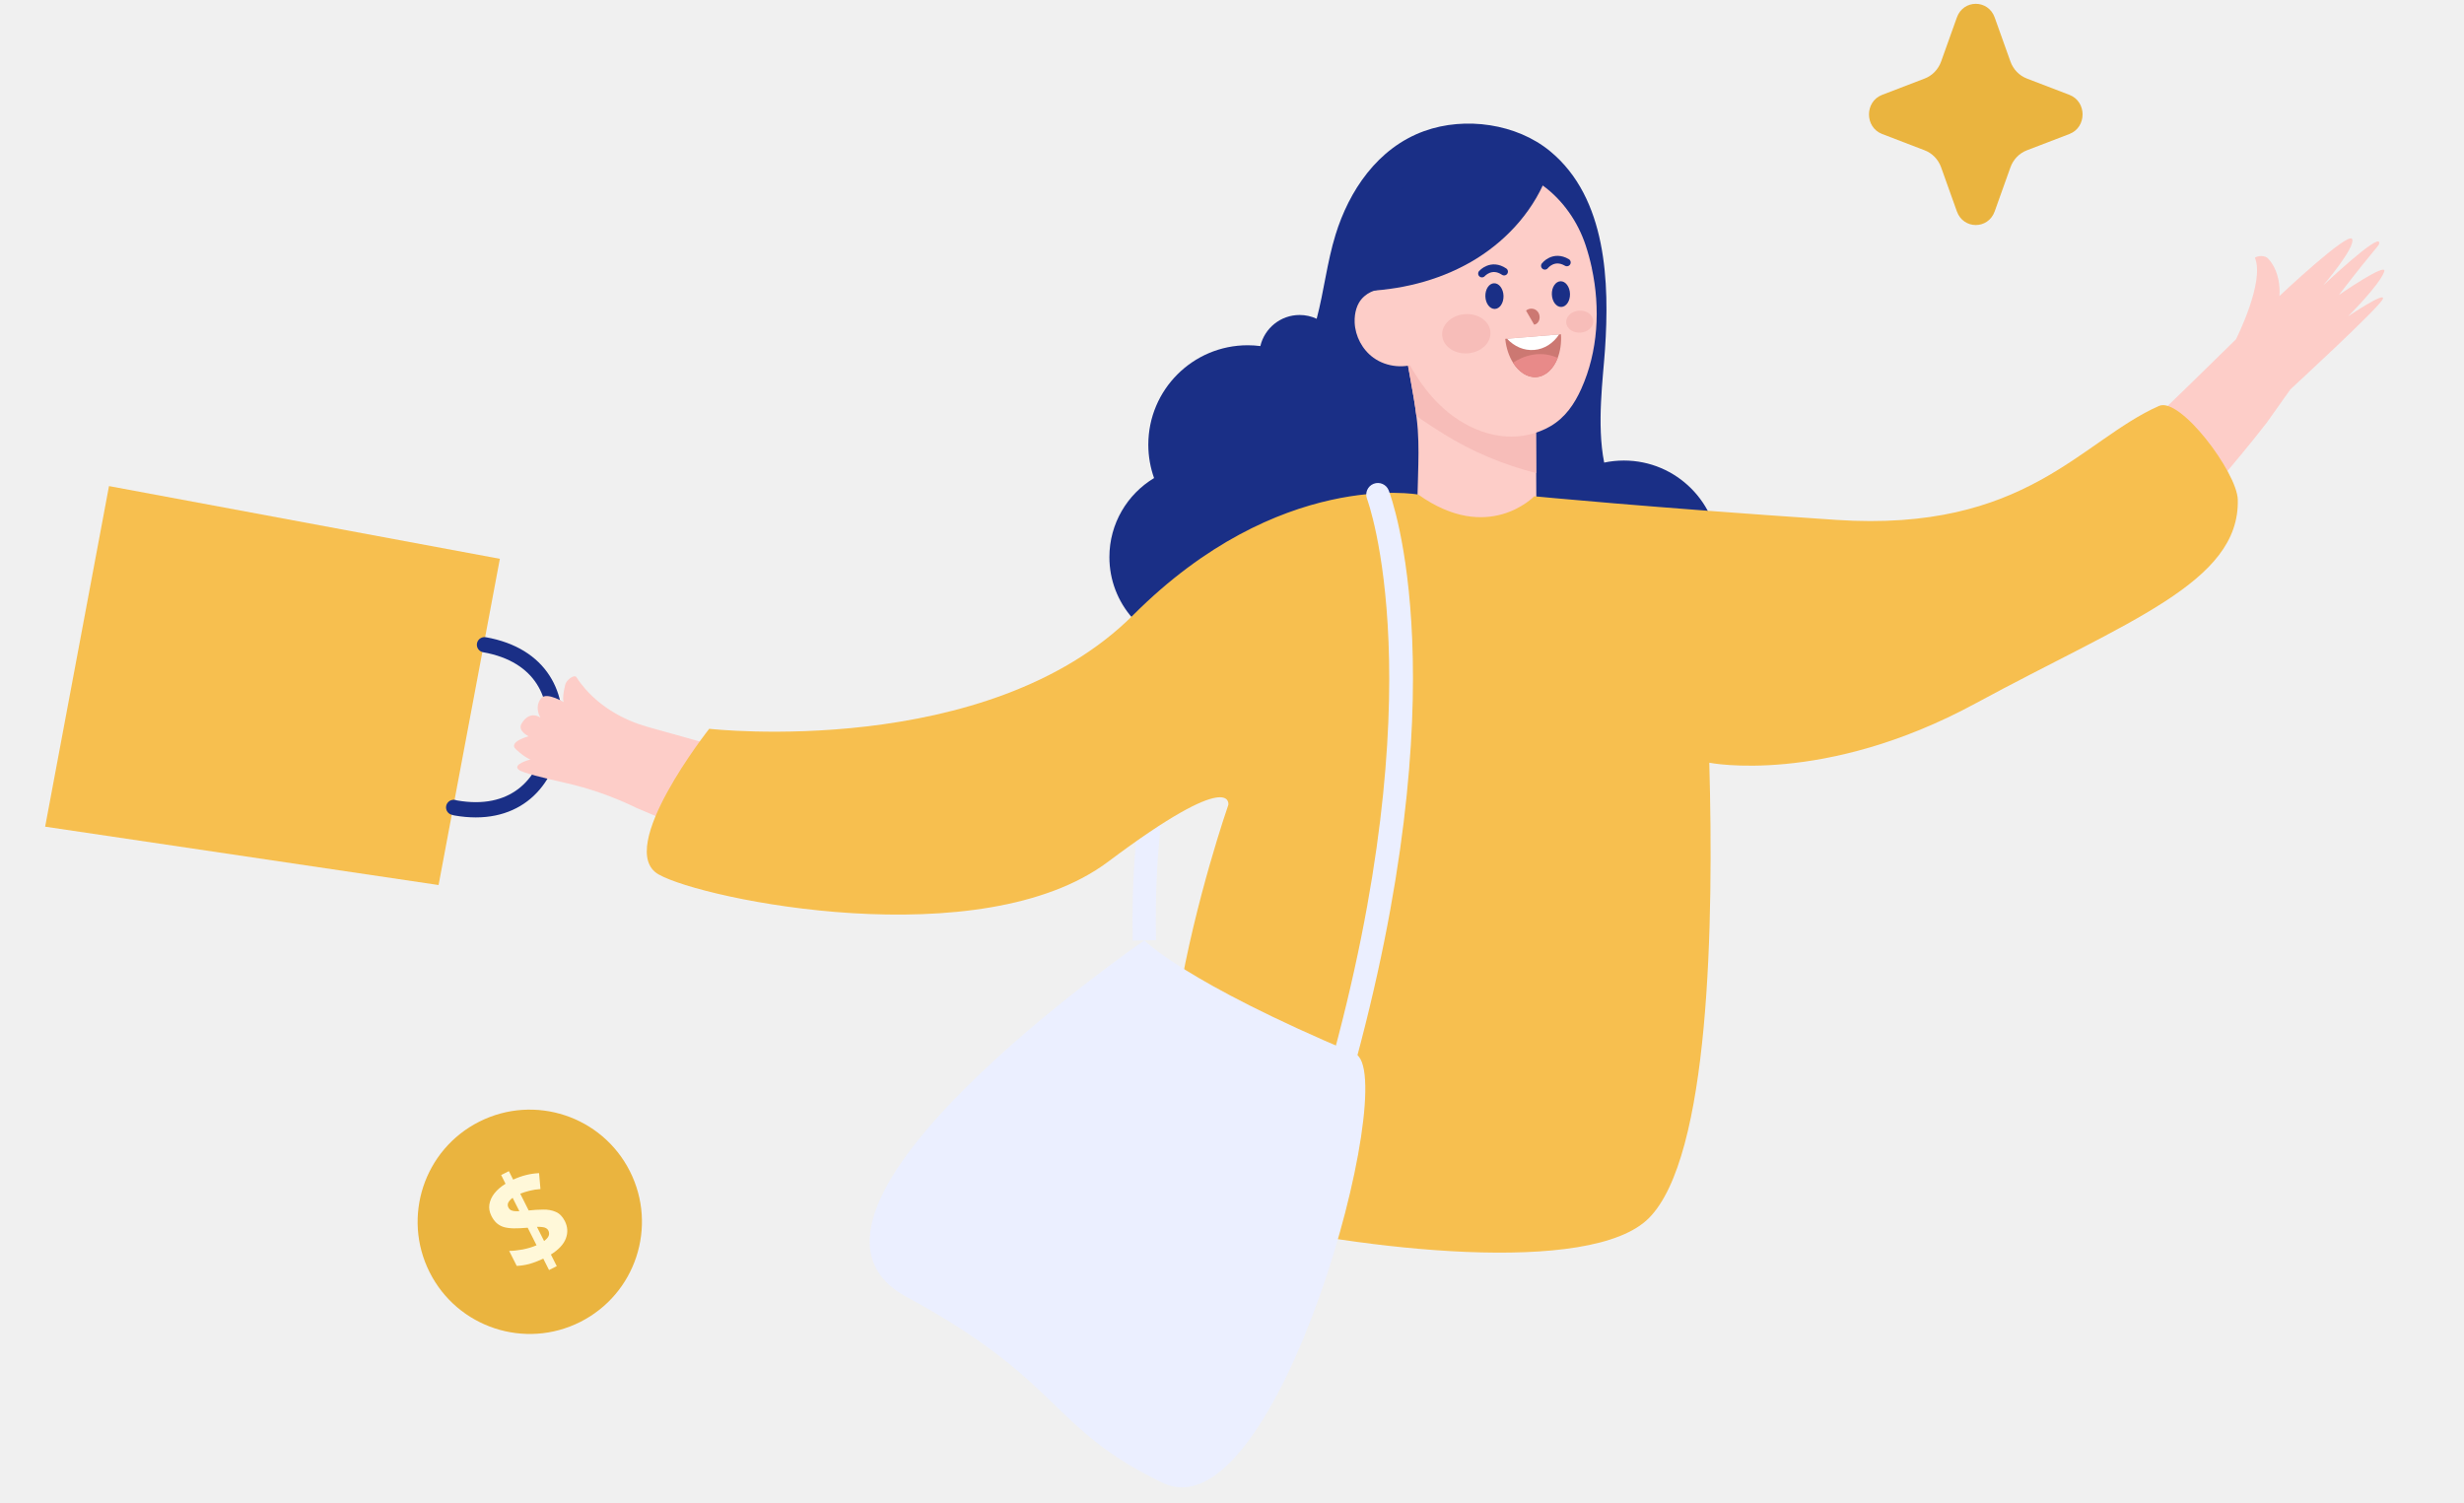
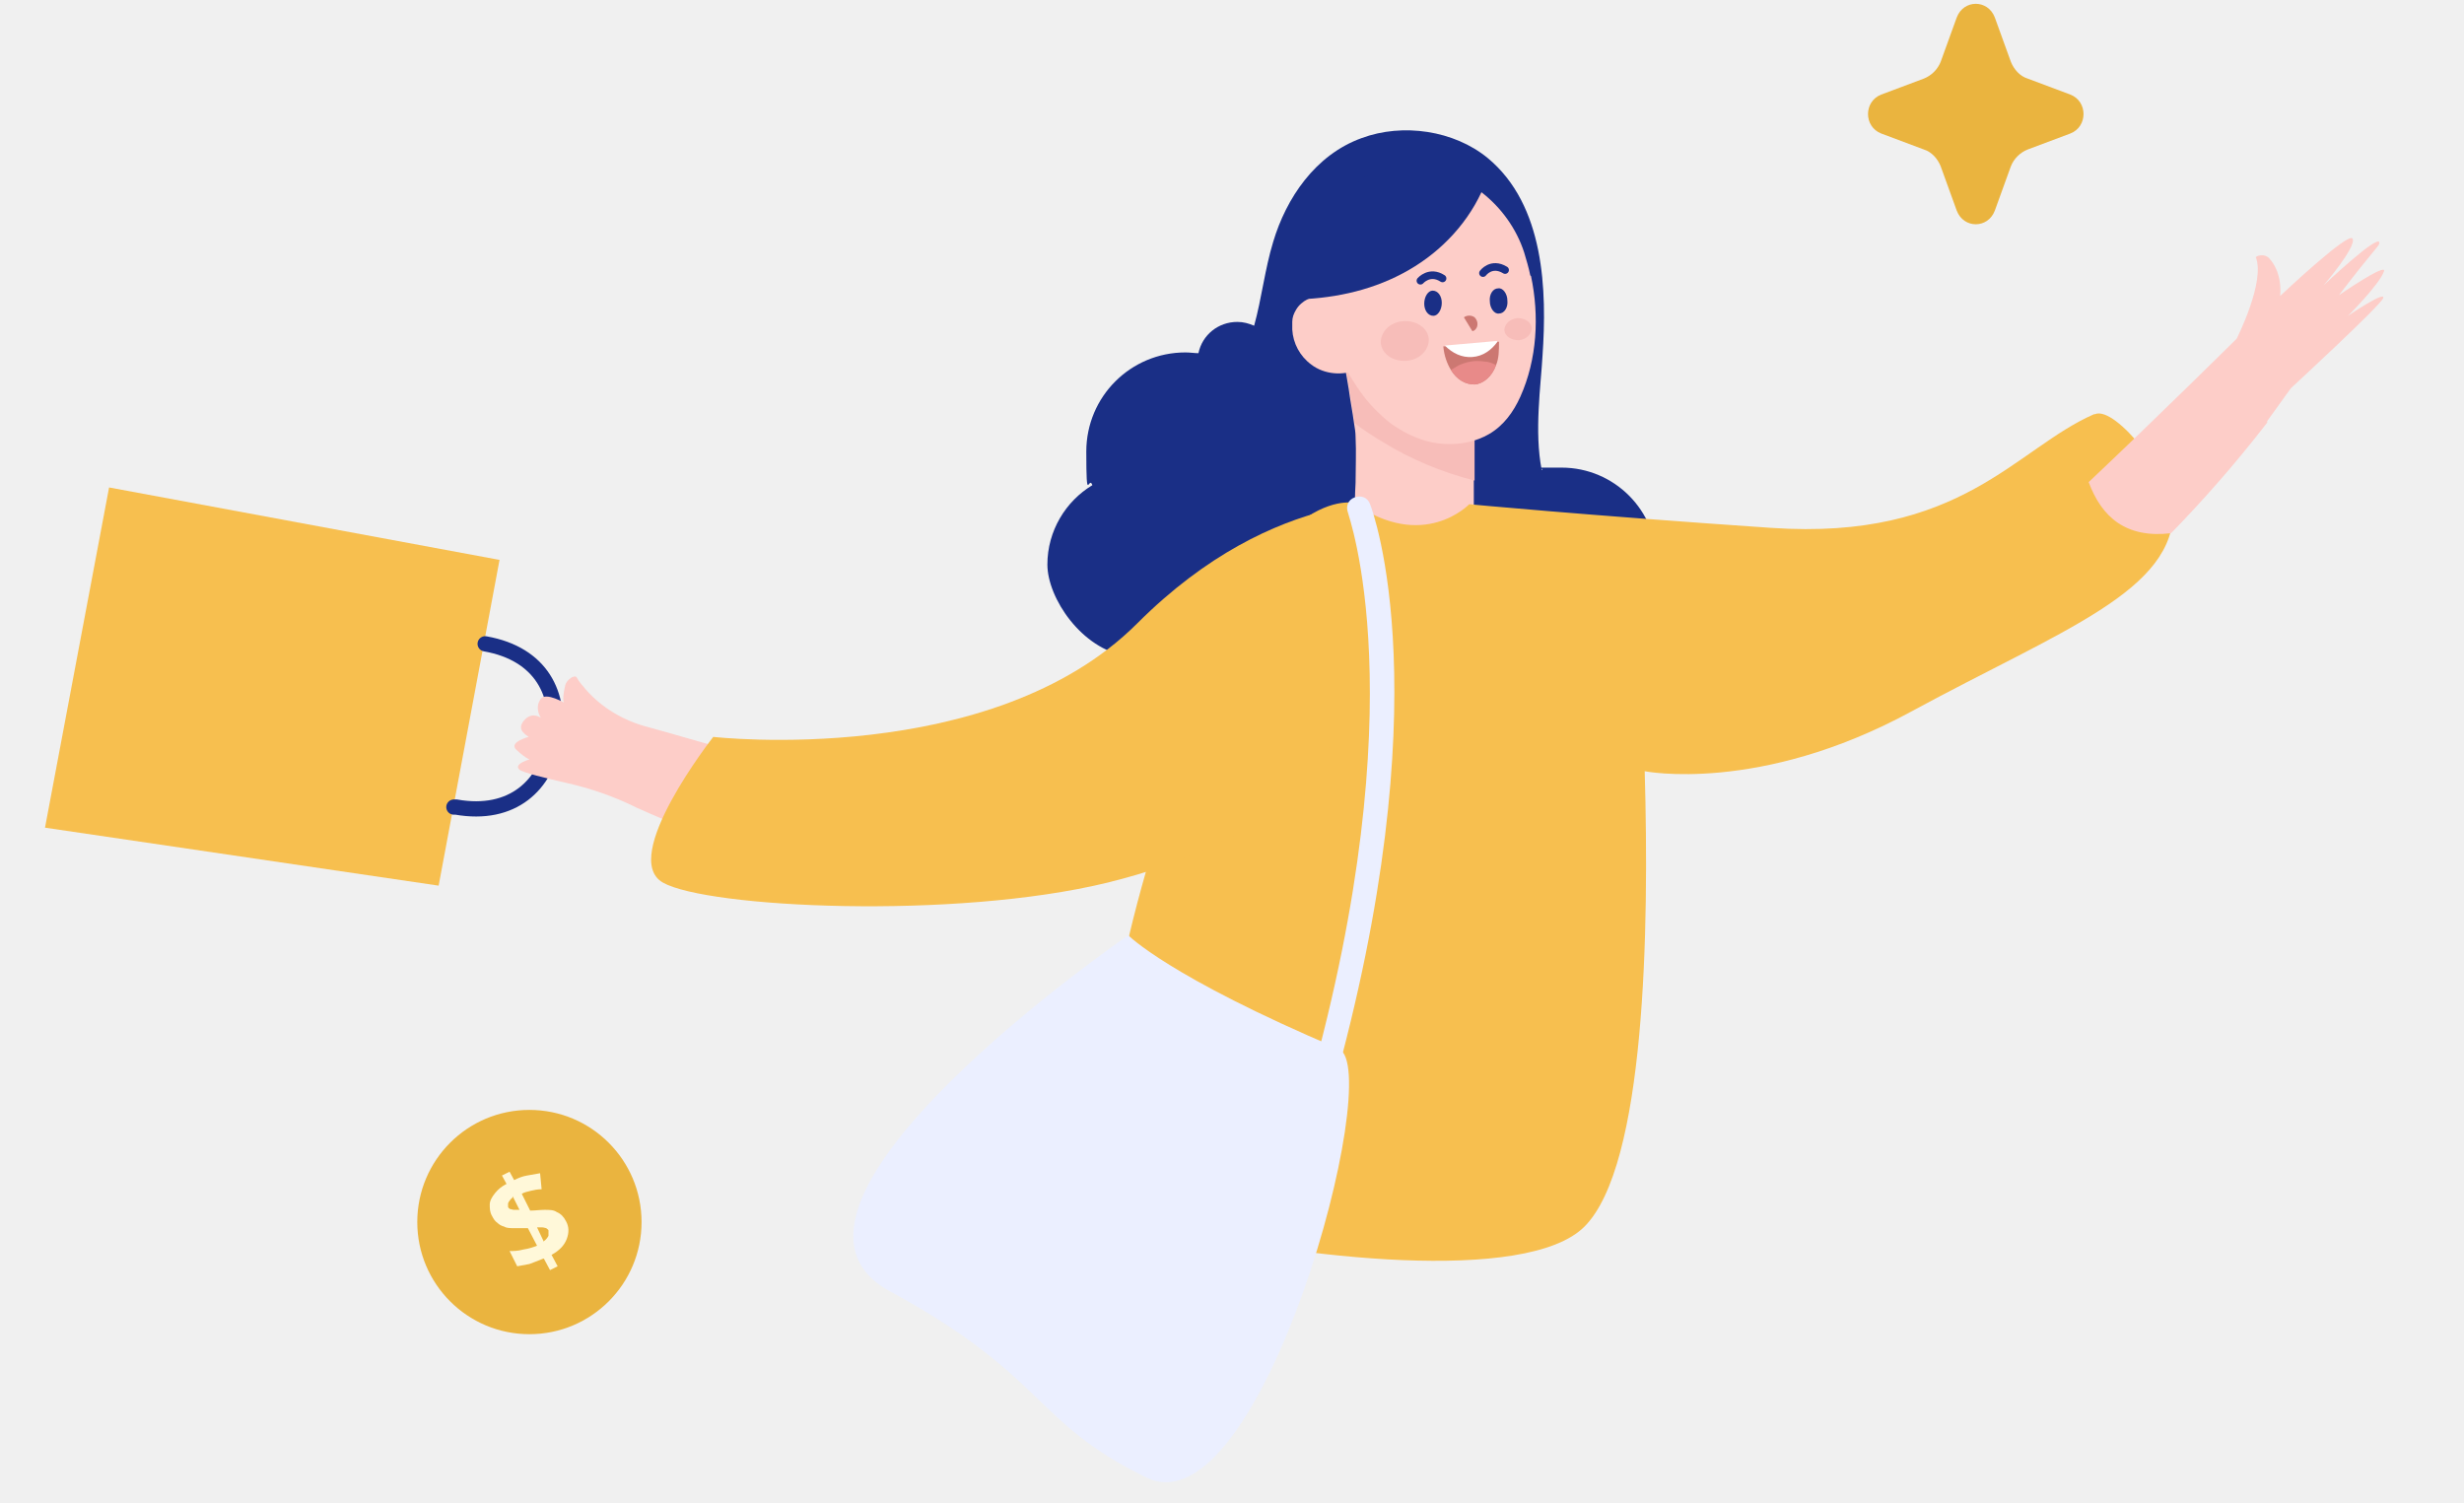
- <svg xmlns="http://www.w3.org/2000/svg" width="323" height="197" viewBox="0 0 323 197" fill="none">
-   <mask id="mask0_87_218" style="mask-type:luminance" maskUnits="userSpaceOnUse" x="0" y="0" width="323" height="197">
-     <path d="M323 0H0V196.631H323V0Z" fill="white" />
-   </mask>
-   <g mask="url(#mask0_87_218)">
-     <path d="M225.338 72.842C225.338 65.956 219.754 60.372 212.868 60.372C211.985 60.372 211.119 60.466 210.288 60.641C209.285 55.616 210.151 49.488 210.399 45.772C210.972 37.161 210.693 25.966 203.167 19.796C198.81 16.22 192.081 15.239 186.693 17.184C180.543 19.405 176.828 25.072 175.075 30.764C173.95 34.41 173.559 38.17 172.599 41.788C171.922 41.47 171.164 41.292 170.364 41.292C167.861 41.292 165.765 43.031 165.217 45.367C164.676 45.297 164.124 45.259 163.565 45.259C156.365 45.259 150.53 51.094 150.53 58.294C150.53 59.831 150.799 61.301 151.284 62.67C147.775 64.786 145.428 68.634 145.428 73.03C145.428 79.117 149.926 84.149 155.778 84.994C157.088 90.588 162.106 94.754 168.098 94.754C168.36 94.754 168.618 94.743 168.877 94.729C170.899 99.834 175.875 103.445 181.699 103.445C187.045 103.445 191.676 100.4 193.966 95.955C196.177 97.463 198.848 98.343 201.725 98.343C209.184 98.343 215.253 92.424 215.504 85.025C221.126 83.817 225.341 78.82 225.341 72.838L225.338 72.842Z" fill="#1A2F86" />
-     <path d="M201.401 68.051C200.388 68.672 199.166 68.812 197.985 68.934C196.564 69.084 195.136 69.234 193.708 69.179C190.925 69.067 188.397 68.075 185.757 67.192C185.802 65.585 185.844 63.979 185.889 62.373C185.945 60.365 185.998 58.354 185.854 56.346C185.809 55.731 185.75 55.117 185.669 54.509C185.484 52.99 185.212 51.478 184.94 49.966C184.716 48.726 184.493 47.483 184.269 46.244C184.985 46.935 185.666 47.298 186.546 47.784C190.24 49.823 194.012 51.719 197.807 53.57C198.953 54.125 200.105 54.684 201.341 54.984L201.376 62.024L201.408 68.054L201.401 68.051Z" fill="#FDCDC8" />
-     <path d="M201.369 62.02C197.099 60.924 192.992 59.223 189.256 56.894C188.068 56.154 186.836 55.364 185.666 54.513C185.481 52.993 185.209 51.481 184.936 49.969C184.713 48.73 184.489 47.487 184.266 46.247C184.982 46.938 185.662 47.302 186.542 47.787C190.237 49.826 194.008 51.722 197.804 53.573C198.949 54.128 200.102 54.687 201.338 54.987L201.373 62.027L201.369 62.02Z" fill="#F7BDB9" />
-     <path d="M208.671 35.147C208.454 34.134 208.182 33.135 207.861 32.164C206.848 29.091 204.885 26.232 202.211 24.297C197.074 20.585 189.713 21.221 185.331 25.753C184.29 26.825 183.438 28.065 182.816 29.409C181.287 32.702 181.098 36.295 181.762 39.78C182.345 42.864 183.602 45.863 185.18 48.507C186.155 50.13 187.293 51.67 188.658 53.008C189.441 53.772 190.303 54.471 191.232 55.068C193.097 56.269 195.216 57.072 197.437 57.215C199.445 57.345 201.509 56.88 203.237 55.878C205.186 54.747 206.404 52.945 207.295 50.954C209.495 46.052 209.795 40.398 208.667 35.157L208.671 35.147Z" fill="#FDCDC8" />
-     <path d="M186.141 47.469C184.199 48.363 181.786 48.15 180.051 46.9C178.584 45.846 177.659 44.089 177.579 42.287C177.565 41.959 177.579 41.634 177.62 41.306C177.697 40.733 177.861 40.171 178.151 39.672C178.871 38.443 180.376 37.755 181.786 37.912C183.201 38.072 184.479 39.033 185.118 40.304L185.509 43.059L186.137 47.469H186.141Z" fill="#FDCDC8" />
-     <path d="M202.975 22.512C201.31 27.241 197.832 31.235 193.575 33.886C189.318 36.536 184.325 37.884 179.318 38.142C178.961 38.16 179.995 31.55 180.187 30.918C181.203 27.544 183.41 24.545 186.322 22.568C186.759 22.272 187.213 21.999 187.677 21.748C190.558 20.211 193.938 19.66 197.165 20.128C198.495 20.32 199.791 20.662 200.978 21.287C201.208 21.409 203.073 22.226 202.975 22.509V22.512Z" fill="#1A2F86" />
-     <path d="M204.201 46.914C203.653 48.346 202.64 49.327 201.415 49.432C200.234 49.53 199.113 48.782 198.338 47.546C197.807 46.698 197.437 45.619 197.318 44.421L197.549 44.404L204.372 43.841L204.624 43.82C204.7 44.955 204.536 46.02 204.194 46.918L204.201 46.914Z" fill="#CC7872" />
-     <path d="M204.379 43.841C203.621 44.99 202.462 45.762 201.111 45.874C199.759 45.985 198.492 45.413 197.556 44.404L204.379 43.841Z" fill="white" />
-     <path d="M204.201 46.914C203.653 48.346 202.64 49.327 201.415 49.432C200.234 49.529 199.113 48.782 198.338 47.546C198.67 47.326 199.019 47.134 199.382 46.97C200.433 46.502 201.614 46.3 202.752 46.481C203.255 46.561 203.737 46.712 204.198 46.914H204.201Z" fill="#E88A89" />
-     <path d="M197.092 38.781C197.119 39.71 196.61 40.482 195.953 40.499C195.297 40.517 194.741 39.78 194.713 38.851C194.686 37.922 195.195 37.151 195.852 37.133C196.508 37.112 197.064 37.853 197.092 38.781Z" fill="#1A2F86" />
-     <path d="M203.429 38.59C203.457 39.518 204.012 40.259 204.669 40.238C205.325 40.217 205.835 39.449 205.807 38.52C205.779 37.591 205.224 36.851 204.568 36.871C203.911 36.892 203.401 37.661 203.429 38.59Z" fill="#1A2F86" />
-     <path d="M201.401 40.681C201.013 40.381 200.409 40.388 200.046 40.719L201.104 42.553C201.401 42.535 201.641 42.287 201.75 42.011C201.931 41.554 201.788 40.985 201.401 40.684V40.681Z" fill="#CC7872" />
-     <path d="M195.38 43.531C195.478 44.952 194.141 46.198 192.395 46.321C190.649 46.443 189.151 45.388 189.053 43.971C188.955 42.549 190.293 41.303 192.039 41.181C193.785 41.058 195.283 42.113 195.38 43.531Z" fill="#F7BDB9" />
-     <path d="M208.859 42.043C208.915 42.839 208.164 43.541 207.183 43.607C206.202 43.673 205.364 43.083 205.308 42.287C205.252 41.491 206.003 40.789 206.984 40.723C207.965 40.657 208.803 41.247 208.859 42.043Z" fill="#F7BDB9" />
-     <path d="M65.526 73.254L57.491 116.019L5.919 108.369L14.289 63.721L65.526 73.254Z" fill="#F7BF4F" />
-     <path d="M59.471 105.844C59.562 105.861 59.642 105.896 59.733 105.914C67.164 107.227 71.483 103.05 72.524 97.142C73.568 91.234 70.942 85.832 63.511 84.519" stroke="#1A2F86" stroke-width="2" stroke-miterlimit="10" stroke-linecap="round" />
-     <path d="M148.487 123.304C148.18 107.96 150.46 86.981 163.077 74.155C170.769 66.336 178.595 65.289 178.923 65.247L179.304 68.274C178.127 68.428 150.52 72.604 151.536 123.244L148.484 123.307L148.487 123.304Z" fill="#EBEFFF" />
-     <path d="M297.167 55.379C292.725 61.084 288.503 65.875 284.533 69.915C278.666 70.614 275.461 67.792 273.694 63.26C282.658 54.774 293.102 44.487 293.102 44.487C293.102 44.487 296.922 36.976 295.588 33.781C296.011 33.508 296.912 33.428 297.362 33.934C299.143 35.921 298.801 38.809 298.801 38.809C298.801 38.809 307.883 30.25 308.341 31.343C308.798 32.437 304.552 37.409 304.552 37.409C304.552 37.409 311.784 30.582 311.885 31.791C311.924 32.255 311.885 31.791 306.598 38.673C306.598 38.673 313.024 34.231 312.538 35.621C311.927 37.367 307.8 41.47 307.8 41.47C307.8 41.47 312.811 38.097 312.353 39.204C311.899 40.311 300.24 51.045 300.24 51.045L297.163 55.379H297.167Z" fill="#FDCDC8" />
-     <path d="M69.559 99.562C69.559 99.562 69.014 99.478 67.642 98.238C66.549 97.25 69.273 96.527 69.273 96.527C67.838 95.658 68.232 95.054 68.494 94.666C69.556 93.105 70.844 94.069 70.844 94.069C70.844 94.069 69.985 92.749 70.921 91.548C71.647 90.612 74.088 92.152 74.088 92.152C74.088 92.152 73.477 92.365 74.088 89.767C74.245 89.107 75.303 88.356 75.572 88.782C75.921 89.338 76.33 89.861 76.763 90.354C78.904 92.77 81.777 94.404 84.882 95.284C87.469 96.018 91.457 97.135 95.913 98.368C95.693 102.439 95.511 106.511 95.281 110.582C91.583 109.28 87.647 107.743 83.454 105.921L83.398 105.893C80.402 104.43 77.241 103.326 73.987 102.6C71.35 102.013 68.494 101.308 68.012 100.917C67.083 100.162 69.552 99.558 69.552 99.558L69.559 99.562Z" fill="#FDCDC8" />
-     <path d="M283.017 53.214C272.758 57.757 265.589 69.811 240.692 68.152C215.794 66.493 201.121 65.055 201.121 65.055C201.121 65.055 195.097 71.379 185.917 64.831C185.917 64.831 167.658 61.511 148.571 80.601C129.484 99.688 92.969 95.539 92.969 95.539C92.969 95.539 80.52 111.309 86.331 114.626C92.141 117.947 128.657 125.416 145.254 112.968C161.851 100.519 161.023 105.498 161.023 105.498C161.023 105.498 143.595 155.552 161.023 159.7C178.451 163.849 208.503 167.33 216.133 159.7C224.171 151.662 224.646 120.821 224.067 99.985C224.067 99.985 239.033 103.009 258.951 92.219C278.869 81.428 293.626 76.383 293.346 65.491C293.256 61.961 285.797 51.981 283.017 53.214Z" fill="#F7BF4F" />
-     <path d="M175.613 142.607C175.477 142.607 175.34 142.59 175.201 142.551C174.391 142.324 173.916 141.483 174.143 140.672C188.313 89.991 179.29 65.631 179.199 65.39C178.895 64.604 179.286 63.721 180.072 63.417C180.861 63.113 181.741 63.504 182.045 64.29C182.436 65.31 191.522 89.844 177.083 141.493C176.894 142.167 176.283 142.607 175.616 142.607H175.613Z" fill="#EBEFFF" />
-     <path d="M150.013 123.272C150.013 123.272 155.216 128.702 177.638 138.137C183.815 140.735 167.435 201.617 152.409 194.382C137.383 187.147 139.44 181.147 118.848 170.019C98.256 158.89 150.013 123.272 150.013 123.272Z" fill="#EBEFFF" />
-     <path d="M194.267 35.862C194.267 35.862 195.482 34.469 197.172 35.607" stroke="#1A2F86" stroke-miterlimit="10" stroke-linecap="round" />
-     <path d="M202.514 34.843C202.514 34.843 203.639 33.376 205.399 34.403" stroke="#1A2F86" stroke-miterlimit="10" stroke-linecap="round" />
-     <path d="M261.477 2.285L263.541 8.059C263.912 9.097 264.7 9.913 265.702 10.297L271.277 12.435C273.575 13.317 273.575 16.683 271.277 17.565L265.702 19.703C264.7 20.087 263.912 20.903 263.541 21.941L261.477 27.715C260.625 30.095 257.375 30.095 256.523 27.715L254.459 21.941C254.088 20.903 253.3 20.087 252.298 19.703L246.724 17.565C244.426 16.683 244.426 13.317 246.724 12.435L252.298 10.297C253.3 9.913 254.088 9.097 254.459 8.059L256.523 2.285C257.375 -0.095 260.625 -0.095 261.477 2.285Z" fill="#EAB43F" />
-     <circle cx="69.447" cy="160.167" r="14.701" transform="rotate(-26.7482 69.4468 160.167)" fill="url(#paint0_linear_87_218)" />
-     <path d="M71.219 164.998C70.554 165.308 69.939 165.541 69.374 165.698C68.803 165.846 68.258 165.929 67.737 165.949L66.746 163.983C67.262 163.978 67.855 163.915 68.527 163.793C69.193 163.661 69.796 163.478 70.335 163.245L69.175 160.943C68.473 161.004 67.862 161.031 67.341 161.026C66.83 161.016 66.39 160.957 66.02 160.851C65.656 160.729 65.346 160.553 65.092 160.325C64.833 160.086 64.608 159.778 64.419 159.402C64.163 158.894 64.073 158.391 64.151 157.893C64.233 157.38 64.455 156.892 64.816 156.43C65.187 155.963 65.672 155.546 66.271 155.181L65.695 154.037L66.707 153.527L67.268 154.64C67.843 154.376 68.405 154.175 68.955 154.038C69.515 153.896 70.085 153.813 70.667 153.787L70.847 155.875C70.357 155.906 69.883 155.979 69.423 156.096C68.974 156.208 68.566 156.337 68.198 156.484L69.304 158.68C69.951 158.609 70.582 158.571 71.199 158.566C71.81 158.551 72.359 158.65 72.846 158.863C73.343 159.072 73.742 159.476 74.044 160.075C74.418 160.817 74.464 161.572 74.181 162.339C73.898 163.106 73.243 163.812 72.216 164.457L72.984 165.981L71.972 166.492L71.219 164.998ZM71.325 162.689C71.636 162.455 71.837 162.226 71.927 162.003C72.011 161.769 71.994 161.536 71.876 161.302C71.805 161.16 71.703 161.058 71.571 160.997C71.444 160.921 71.282 160.875 71.085 160.86C70.893 160.829 70.66 160.819 70.387 160.829L71.325 162.689ZM67.201 157.025C67.014 157.157 66.869 157.294 66.763 157.437C66.653 157.569 66.586 157.711 66.562 157.863C66.542 158.001 66.569 158.14 66.64 158.283C66.712 158.425 66.806 158.537 66.923 158.618C67.045 158.684 67.202 158.732 67.394 158.763C67.581 158.783 67.811 158.788 68.084 158.778L67.201 157.025Z" fill="#FFF8D9" />
-   </g>
+ <svg xmlns="http://www.w3.org/2000/svg" id="Layer_1" version="1.1" viewBox="0 0 323 197">
  <defs>
-     <linearGradient id="paint0_linear_87_218" x1="69.447" y1="145.466" x2="69.447" y2="174.867" gradientUnits="userSpaceOnUse">
-       <stop stop-color="#EAB43F" />
-     </linearGradient>
+     <style>
+       .st0 {
+         fill: #ebefff;
+       }
+ 
+       .st1 {
+         fill: #fdcdc8;
+       }
+ 
+       .st2 {
+         fill: #fff;
+       }
+ 
+       .st3, .st4 {
+         fill: none;
+         stroke: #1a2f86;
+         stroke-linecap: round;
+         stroke-miterlimit: 10;
+       }
+ 
+       .st4 {
+         stroke-width: 2px;
+       }
+ 
+       .st5 {
+         fill: #cc7872;
+       }
+ 
+       .st6 {
+         fill: #e88a89;
+       }
+ 
+       .st7 {
+         fill: #fff8d9;
+       }
+ 
+       .st8 {
+         fill: #f7bdb9;
+       }
+ 
+       .st9 {
+         fill: #f7bf4f;
+       }
+ 
+       .st10 {
+         fill: #eab43f;
+       }
+ 
+       .st11 {
+         fill: #1a2f86;
+       }
+     </style>
  </defs>
+   <path class="st11" d="M217.2,73.8c0-6.9-5.6-12.5-12.5-12.5s-1.7,0-2.6.3c-1-5-.1-11.2.1-14.9.6-8.6.3-19.8-7.2-26-4.4-3.6-11.1-4.6-16.5-2.6-6.1,2.2-9.9,7.9-11.6,13.6-1.1,3.6-1.5,7.4-2.5,11-.7-.3-1.4-.5-2.2-.5-2.5,0-4.6,1.7-5.1,4.1-.5,0-1.1-.1-1.7-.1-7.2,0-13,5.8-13,13s.3,3,.8,4.4c-3.5,2.1-5.9,6-5.9,10.4s4.5,11.1,10.4,12c1.3,5.6,6.3,9.8,12.3,9.8s.5,0,.8,0c2,5.1,7,8.7,12.8,8.7s10-3,12.3-7.5c2.2,1.5,4.9,2.4,7.8,2.4,7.5,0,13.5-5.9,13.8-13.3,5.6-1.2,9.8-6.2,9.8-12.2h0Z" />
+   <path class="st1" d="M193.3,69c-1,.6-2.2.8-3.4.9-1.4.2-2.8.3-4.3.2-2.8-.1-5.3-1.1-8-2,0-1.6,0-3.2.1-4.8,0-2,.1-4,0-6,0-.6-.1-1.2-.2-1.8-.2-1.5-.5-3-.7-4.5-.2-1.2-.4-2.5-.7-3.7.7.7,1.4,1.1,2.3,1.5,3.7,2,7.5,3.9,11.3,5.8,1.1.6,2.3,1.1,3.5,1.4v7s0,6,0,6h0Z" />
+   <path class="st8" d="M193.3,63c-4.3-1.1-8.4-2.8-12.1-5.1-1.2-.7-2.4-1.5-3.6-2.4-.2-1.5-.5-3-.7-4.5-.2-1.2-.4-2.5-.7-3.7.7.7,1.4,1.1,2.3,1.5,3.7,2,7.5,3.9,11.3,5.8,1.1.6,2.3,1.1,3.5,1.4v7s0,0,0,0Z" />
+   <path class="st1" d="M200.6,36.1c-.2-1-.5-2-.8-3-1-3.1-3-5.9-5.6-7.9-5.1-3.7-12.5-3.1-16.9,1.5-1,1.1-1.9,2.3-2.5,3.7-1.5,3.3-1.7,6.9-1.1,10.4.6,3.1,1.8,6.1,3.4,8.7,1,1.6,2.1,3.2,3.5,4.5.8.8,1.6,1.5,2.6,2.1,1.9,1.2,4,2,6.2,2.1,2,.1,4.1-.3,5.8-1.3,1.9-1.1,3.2-2.9,4.1-4.9,2.2-4.9,2.5-10.6,1.4-15.8h0Z" />
+   <path class="st1" d="M178,48.4c-1.9.9-4.4.7-6.1-.6-1.5-1.1-2.4-2.8-2.5-4.6,0-.3,0-.7,0-1,0-.6.2-1.1.5-1.6.7-1.2,2.2-1.9,3.6-1.8,1.4.2,2.7,1.1,3.3,2.4l.4,2.8.6,4.4h0Z" />
+   <path class="st11" d="M194.9,23.5c-1.7,4.7-5.1,8.7-9.4,11.4-4.3,2.7-9.2,4-14.3,4.3-.4,0,.7-6.6.9-7.2,1-3.4,3.2-6.4,6.1-8.3.4-.3.9-.6,1.4-.8,2.9-1.5,6.3-2.1,9.5-1.6,1.3.2,2.6.5,3.8,1.2.2.1,2.1.9,2,1.2h0Z" />
+   <path class="st5" d="M196.1,47.9c-.5,1.4-1.6,2.4-2.8,2.5-1.2,0-2.3-.6-3.1-1.9-.5-.8-.9-1.9-1-3.1h.2s6.8-.6,6.8-.6h.3c0,1.1,0,2.2-.4,3.1h0Z" />
+   <path class="st2" d="M196.3,44.8c-.8,1.1-1.9,1.9-3.3,2-1.4.1-2.6-.5-3.6-1.5l6.8-.6Z" />
+   <path class="st6" d="M196.1,47.9c-.5,1.4-1.6,2.4-2.8,2.5-1.2,0-2.3-.6-3.1-1.9.3-.2.7-.4,1-.6,1.1-.5,2.2-.7,3.4-.5.5,0,1,.2,1.4.4h0Z" />
+   <path class="st11" d="M189,39.7c0,.9-.5,1.7-1.1,1.7-.7,0-1.2-.7-1.2-1.6,0-.9.5-1.7,1.1-1.7.7,0,1.2.7,1.2,1.6Z" />
+   <path class="st11" d="M195.3,39.5c0,.9.6,1.7,1.2,1.6.7,0,1.2-.8,1.1-1.7,0-.9-.6-1.7-1.2-1.6-.7,0-1.2.8-1.1,1.7Z" />
+   <path class="st9" d="M274.5,54.3c-10.3,4.5-17.4,16.6-42.3,14.9-24.9-1.7-39.6-3.1-39.6-3.1,0,0-6,6.3-15.2-.2,0,0,0,0-.1,0-1.5-.2-15.2-.7-24.7,40.7,0,0-17.4,50.1,0,54.2,17.4,4.1,47.5,7.6,55.1,0,8-8,8.5-38.9,7.9-59.7,0,0,15,3,34.9-7.8,19.9-10.8,34.7-15.8,34.4-26.7,0-3.5-7.5-13.5-10.3-12.3Z" />
+   <path class="st5" d="M193.3,41.6c-.4-.3-1-.3-1.4,0l1.1,1.8c.3,0,.5-.3.6-.5.2-.5,0-1-.3-1.3h0Z" />
+   <path class="st8" d="M187.3,44.5c0,1.4-1.2,2.7-3,2.8-1.7.1-3.2-.9-3.3-2.4,0-1.4,1.2-2.7,3-2.8,1.7-.1,3.2.9,3.3,2.4Z" />
+   <path class="st8" d="M200.8,43c0,.8-.7,1.5-1.7,1.6-1,0-1.8-.5-1.9-1.3,0-.8.7-1.5,1.7-1.6,1,0,1.8.5,1.9,1.3Z" />
+   <path class="st9" d="M65.5,73.3l-8,42.8-51.6-7.6,8.4-44.6,51.2,9.5Z" />
+   <path class="st4" d="M59.5,105.8c0,0,.2,0,.3,0,7.4,1.3,11.8-2.9,12.8-8.8,1-5.9-1.6-11.3-9-12.6" />
+   <path class="st1" d="M297.2,55.4c-4.4,5.7-8.7,10.5-12.6,14.5-5.9.7-9.1-2.1-10.8-6.7,9-8.5,19.4-18.8,19.4-18.8,0,0,3.8-7.5,2.5-10.7.4-.3,1.3-.4,1.8.2,1.8,2,1.4,4.9,1.4,4.9,0,0,9.1-8.6,9.5-7.5.5,1.1-3.8,6.1-3.8,6.1,0,0,7.2-6.8,7.3-5.6,0,.5,0,0-5.3,6.9,0,0,6.4-4.4,5.9-3.1-.6,1.7-4.7,5.8-4.7,5.8,0,0,5-3.4,4.6-2.3-.5,1.1-12.1,11.8-12.1,11.8l-3.1,4.3h0Z" />
+   <path class="st1" d="M69.6,99.6s-.5,0-1.9-1.3c-1.1-1,1.6-1.7,1.6-1.7-1.4-.9-1-1.5-.8-1.9,1.1-1.6,2.4-.6,2.4-.6,0,0-.9-1.3,0-2.5.7-.9,3.2.6,3.2.6,0,0-.6.2,0-2.4.2-.7,1.2-1.4,1.5-1,.3.6.8,1.1,1.2,1.6,2.1,2.4,5,4.1,8.1,4.9,2.6.7,6.6,1.9,11,3.1-.2,4.1-.4,8.1-.6,12.2-3.7-1.3-7.6-2.8-11.8-4.7h0c-3-1.5-6.2-2.6-9.4-3.3-2.6-.6-5.5-1.3-6-1.7-.9-.8,1.5-1.4,1.5-1.4h0Z" />
+   <path class="st0" d="M173.1,144.4c-.1,0-.3,0-.4,0-.8-.2-1.3-1.1-1.1-1.9,14.2-50.7,5.1-75,5.1-75.3-.3-.8,0-1.7.9-2,.8-.3,1.7,0,2,.9.4,1,9.5,25.6-5,77.2-.2.7-.8,1.1-1.5,1.1h0Z" />
+   <path class="st0" d="M147.9,122.6s5.2,5.4,27.6,14.9c6.2,2.6-10.2,63.5-25.2,56.2s-13-13.2-33.6-24.4c-20.6-11.1,31.2-46.7,31.2-46.7Z" />
+   <path class="st3" d="M186.2,36.8s1.2-1.4,2.9-.3" />
+   <path class="st3" d="M194.4,35.8s1.1-1.5,2.9-.4" />
+   <path class="st10" d="M261.5,2.3l2.1,5.8c.4,1,1.2,1.9,2.2,2.2l5.6,2.1c2.3.9,2.3,4.2,0,5.1l-5.6,2.1c-1,.4-1.8,1.2-2.2,2.2l-2.1,5.8c-.9,2.4-4.1,2.4-5,0l-2.1-5.8c-.4-1-1.2-1.9-2.2-2.2l-5.6-2.1c-2.3-.9-2.3-4.2,0-5.1l5.6-2.1c1-.4,1.8-1.2,2.2-2.2l2.1-5.8c.9-2.4,4.1-2.4,5,0Z" />
+   <circle class="st10" cx="69.4" cy="160.2" r="14.7" />
+   <path class="st7" d="M71.2,165c-.7.3-1.3.5-1.8.7-.6.1-1.1.2-1.6.3l-1-2c.5,0,1.1,0,1.8-.2.7-.1,1.3-.3,1.8-.5l-1.2-2.3c-.7,0-1.3,0-1.8,0-.5,0-1,0-1.3-.2-.4-.1-.7-.3-.9-.5-.3-.2-.5-.5-.7-.9-.3-.5-.3-1-.3-1.5,0-.5.3-1,.7-1.5.4-.5.9-.9,1.5-1.2l-.6-1.1,1-.5.6,1.1c.6-.3,1.1-.5,1.7-.6.6-.1,1.1-.2,1.7-.3l.2,2.1c-.5,0-1,.1-1.4.2-.4.1-.9.2-1.2.4l1.1,2.2c.6,0,1.3-.1,1.9-.1.6,0,1.2,0,1.6.3.5.2.9.6,1.2,1.2.4.7.4,1.5.1,2.3-.3.8-.9,1.5-2,2.1l.8,1.5-1,.5-.8-1.5ZM71.3,162.7c.3-.2.5-.5.6-.7,0-.2,0-.5,0-.7,0-.1-.2-.2-.3-.3-.1,0-.3-.1-.5-.1-.2,0-.4,0-.7,0l.9,1.9ZM67.2,157c-.2.1-.3.3-.4.4-.1.1-.2.3-.2.4,0,.1,0,.3,0,.4,0,.1.2.3.3.3.1,0,.3.1.5.1.2,0,.4,0,.7,0l-.9-1.8Z" />
+   <path class="st9" d="M173.9,66.9c-6.8,1.7-15.7,5.7-24.8,14.8-19.1,19.1-55.6,14.9-55.6,14.9,0,0-12.4,15.8-6.6,19.1,5.8,3.3,38.2,4.9,58.3,0,41.6-10.3,33.5-37.2,28.7-48.8Z" />
</svg>
